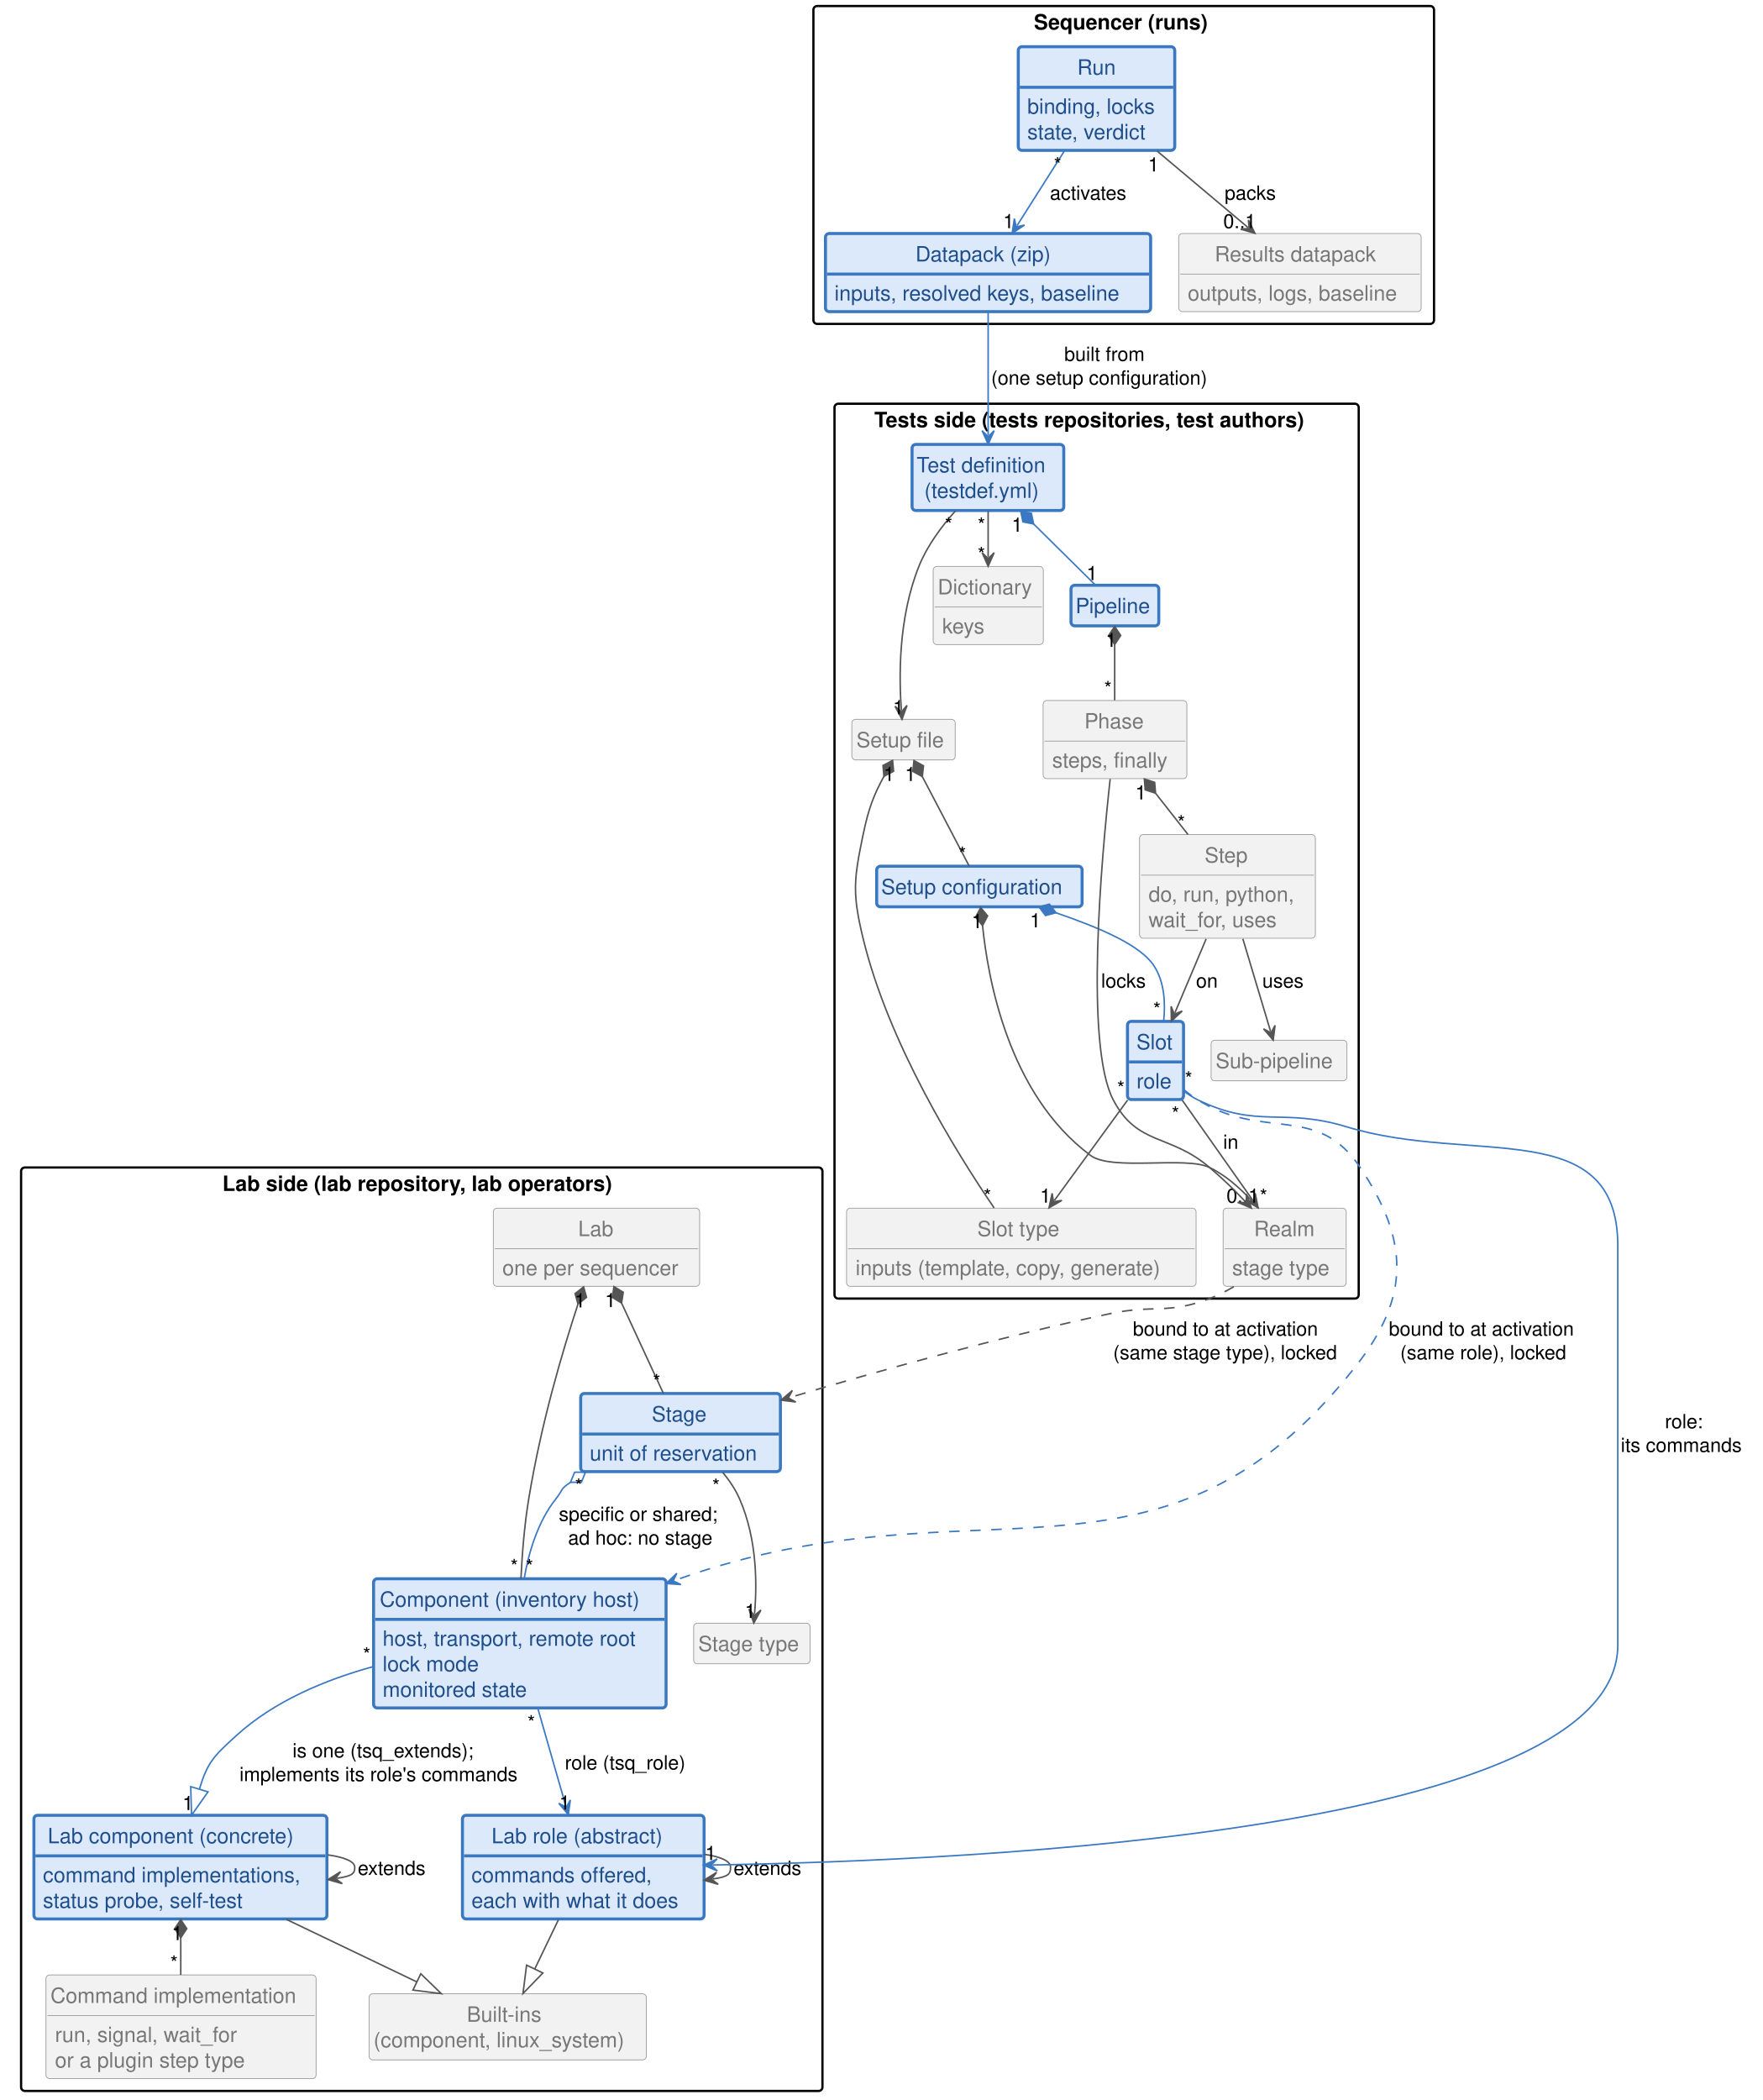
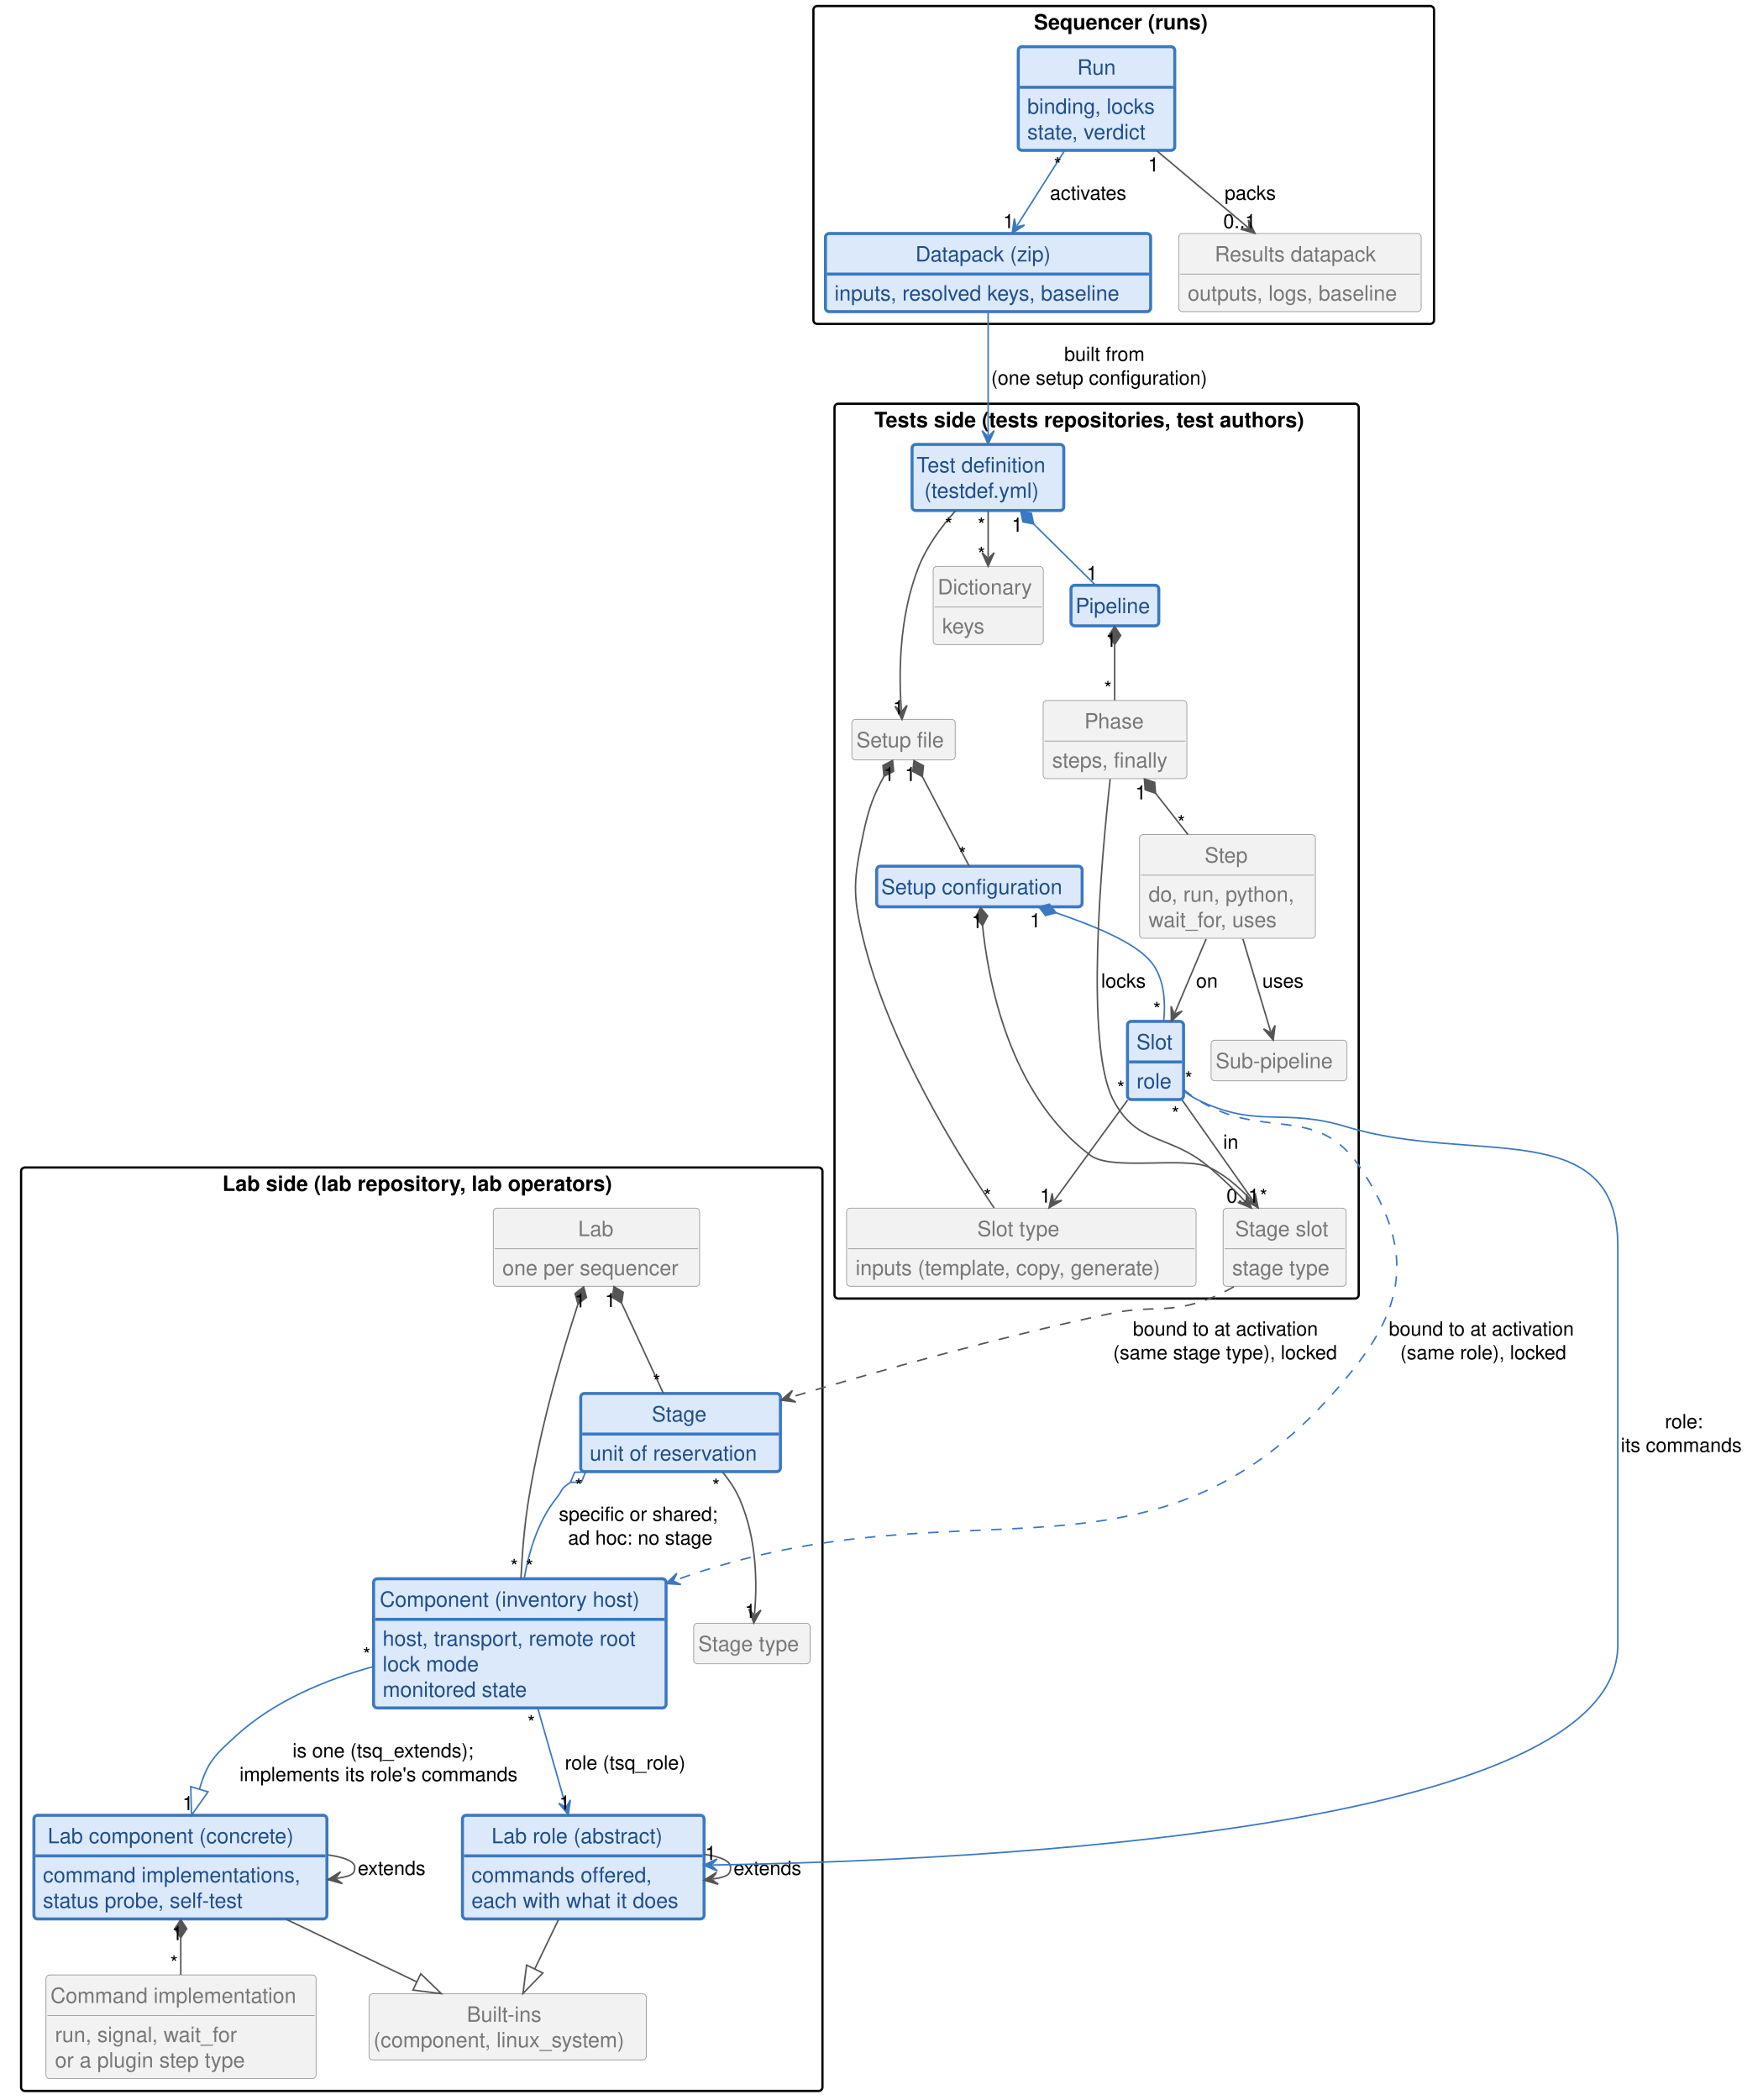
<svg xmlns="http://www.w3.org/2000/svg" contentStyleType="text/css" data-diagram-type="CLASS" height="1394px" preserveAspectRatio="none" style="width:1170px;height:1394px;background:#FFFFFF;" version="1.1" viewBox="0 0 1170 1394" width="1170px" zoomAndPan="magnify">
  <defs />
  <g>
    <g class="cluster" data-entity="labside" data-source-line="16" data-uid="ent0002" id="cluster_labside">
      <rect fill="none" height="613" rx="2.5" ry="2.5" style="stroke:#000000;stroke-width:1.5;" width="532" x="14" y="775" />
      <text fill="#000000" font-family="Helvetica" font-size="14" font-weight="bold" lengthAdjust="spacing" textLength="264.735" x="147.632" y="790.562">Lab side (lab repository, lab operators)</text>
    </g>
    <g class="cluster" data-entity="testside" data-source-line="44" data-uid="ent0011" id="cluster_testside">
      <rect fill="none" height="594" rx="2.5" ry="2.5" style="stroke:#000000;stroke-width:1.5;" width="348" x="554" y="268" />
      <text fill="#000000" font-family="Helvetica" font-size="14" font-weight="bold" lengthAdjust="spacing" textLength="295.101" x="580.45" y="283.562">Tests side (tests repositories, test authors)</text>
    </g>
    <g class="cluster" data-entity="runside" data-source-line="71" data-uid="ent0023" id="cluster_runside">
      <rect fill="none" height="211" rx="2.5" ry="2.5" style="stroke:#000000;stroke-width:1.5;" width="412" x="540" y="4" />
      <text fill="#000000" font-family="Helvetica" font-size="14" font-weight="bold" lengthAdjust="spacing" textLength="119.226" x="686.387" y="19.562">Sequencer (runs)</text>
    </g>
    <g class="entity" data-entity="Lab" data-source-line="17" data-uid="ent0003" id="entity_Lab">
      <rect fill="#F2F2F2" height="51.879" rx="2.5" ry="2.5" style="stroke:#9A9A9A;stroke-width:0.5;" width="136.975" x="327.5" y="802" />
      <text fill="#777777" font-family="Helvetica" font-size="14" lengthAdjust="spacing" textLength="24.35" x="383.812" y="820.562">Lab</text>
      <line style="stroke:#9A9A9A;stroke-width:0.5;" x1="328.5" x2="463.475" y1="828.939" y2="828.939" />
      <text fill="#777777" font-family="Helvetica" font-size="14" lengthAdjust="spacing" textLength="124.975" x="333.5" y="846.502">one per sequencer</text>
    </g>
    <g class="entity" data-entity="Stage" data-source-line="20" data-uid="ent0004" id="entity_Stage">
      <rect fill="#DCE9FA" height="51.879" rx="2.5" ry="2.5" style="stroke:#3A78C2;stroke-width:2;" width="132.593" x="385.5" y="925" />
      <text fill="#1F4E8C" font-family="Helvetica" font-size="14" lengthAdjust="spacing" textLength="38.172" x="432.71" y="943.562">Stage</text>
      <line style="stroke:#3A78C2;stroke-width:2;" x1="386.5" x2="517.093" y1="951.939" y2="951.939" />
      <text fill="#1F4E8C" font-family="Helvetica" font-size="14" lengthAdjust="spacing" textLength="120.593" x="391.5" y="969.502">unit of reservation</text>
    </g>
    <g class="entity" data-entity="StageType" data-source-line="23" data-uid="ent0005" id="entity_StageType">
      <rect fill="#F2F2F2" height="26.939" rx="2.5" ry="2.5" style="stroke:#9A9A9A;stroke-width:0.5;" width="77.292" x="460.5" y="1077.5" />
      <text fill="#777777" font-family="Helvetica" font-size="14" lengthAdjust="spacing" textLength="71.292" x="463.5" y="1096.062">Stage type</text>
    </g>
    <g class="entity" data-entity="Component" data-source-line="24" data-uid="ent0006" id="entity_Component">
      <rect fill="#DCE9FA" height="85.758" rx="2.5" ry="2.5" style="stroke:#3A78C2;stroke-width:2;" width="194.185" x="248" y="1048" />
      <text fill="#1F4E8C" font-family="Helvetica" font-size="14" lengthAdjust="spacing" textLength="185.944" x="252.12" y="1066.562">Component (inventory host)</text>
      <line style="stroke:#3A78C2;stroke-width:2;" x1="249" x2="441.185" y1="1074.939" y2="1074.939" />
      <text fill="#1F4E8C" font-family="Helvetica" font-size="14" lengthAdjust="spacing" textLength="182.185" x="254" y="1092.502">host, transport, remote root</text>
      <text fill="#1F4E8C" font-family="Helvetica" font-size="14" lengthAdjust="spacing" textLength="68.797" x="254" y="1109.441">lock mode</text>
      <text fill="#1F4E8C" font-family="Helvetica" font-size="14" lengthAdjust="spacing" textLength="103.811" x="254" y="1126.381">monitored state</text>
    </g>
    <g class="entity" data-entity="LabRole" data-source-line="29" data-uid="ent0007" id="entity_LabRole">
      <rect fill="#DCE9FA" height="68.818" rx="2.5" ry="2.5" style="stroke:#3A78C2;stroke-width:2;" width="160.422" x="307" y="1205" />
      <text fill="#1F4E8C" font-family="Helvetica" font-size="14" lengthAdjust="spacing" textLength="121.769" x="326.327" y="1223.562">Lab role (abstract)</text>
      <line style="stroke:#3A78C2;stroke-width:2;" x1="308" x2="466.422" y1="1231.939" y2="1231.939" />
      <text fill="#1F4E8C" font-family="Helvetica" font-size="14" lengthAdjust="spacing" textLength="129.91" x="313" y="1249.502">commands offered,</text>
      <text fill="#1F4E8C" font-family="Helvetica" font-size="14" lengthAdjust="spacing" textLength="148.422" x="313" y="1266.441">each with what it does</text>
    </g>
    <g class="entity" data-entity="LabComp" data-source-line="33" data-uid="ent0008" id="entity_LabComp">
      <rect fill="#DCE9FA" height="68.818" rx="2.5" ry="2.5" style="stroke:#3A78C2;stroke-width:2;" width="194.54" x="22.5" y="1205" />
      <text fill="#1F4E8C" font-family="Helvetica" font-size="14" lengthAdjust="spacing" textLength="176.183" x="31.679" y="1223.562">Lab component (concrete)</text>
      <line style="stroke:#3A78C2;stroke-width:2;" x1="23.5" x2="216.04" y1="1231.939" y2="1231.939" />
      <text fill="#1F4E8C" font-family="Helvetica" font-size="14" lengthAdjust="spacing" textLength="182.54" x="28.5" y="1249.502">command implementations,</text>
      <text fill="#1F4E8C" font-family="Helvetica" font-size="14" lengthAdjust="spacing" textLength="146.234" x="28.5" y="1266.441">status probe, self-test</text>
    </g>
    <g class="entity" data-entity="BaseType" data-source-line="37" data-uid="ent0009" id="entity_BaseType">
      <rect fill="#F2F2F2" height="43.879" rx="2.5" ry="2.5" style="stroke:#9A9A9A;stroke-width:0.5;" width="184.103" x="245" y="1323.5" />
      <text fill="#777777" font-family="Helvetica" font-size="14" lengthAdjust="spacing" textLength="54.291" x="309.906" y="1342.062">Built-ins</text>
      <text fill="#777777" font-family="Helvetica" font-size="14" lengthAdjust="spacing" textLength="178.103" x="248" y="1359.002">(component, linux_system)</text>
    </g>
    <g class="entity" data-entity="Command" data-source-line="38" data-uid="ent0010" id="entity_Command">
      <rect fill="#F2F2F2" height="68.818" rx="2.5" ry="2.5" style="stroke:#9A9A9A;stroke-width:0.5;" width="179.346" x="30.5" y="1311" />
      <text fill="#777777" font-family="Helvetica" font-size="14" lengthAdjust="spacing" textLength="173.346" x="33.5" y="1329.562">Command implementation</text>
      <line style="stroke:#9A9A9A;stroke-width:0.5;" x1="31.5" x2="208.846" y1="1337.939" y2="1337.939" />
      <text fill="#777777" font-family="Helvetica" font-size="14" lengthAdjust="spacing" textLength="129.172" x="36.5" y="1355.502">run, signal, wait_for</text>
      <text fill="#777777" font-family="Helvetica" font-size="14" lengthAdjust="spacing" textLength="135.652" x="36.5" y="1372.441">or a plugin step type</text>
    </g>
    <g class="entity" data-entity="TestDef" data-source-line="45" data-uid="ent0012" id="entity_TestDef">
      <rect fill="#DCE9FA" height="43.879" rx="2.5" ry="2.5" style="stroke:#3A78C2;stroke-width:2;" width="100.712" x="605.5" y="295" />
      <text fill="#1F4E8C" font-family="Helvetica" font-size="14" lengthAdjust="spacing" textLength="94.712" x="608.5" y="313.562">Test definition</text>
      <text fill="#1F4E8C" font-family="Helvetica" font-size="14" lengthAdjust="spacing" textLength="84.397" x="613.658" y="330.502">(testdef.yml)</text>
    </g>
    <g class="entity" data-entity="Setup" data-source-line="46" data-uid="ent0013" id="entity_Setup">
      <rect fill="#F2F2F2" height="26.939" rx="2.5" ry="2.5" style="stroke:#9A9A9A;stroke-width:0.5;" width="68.638" x="565.5" y="477.5" />
      <text fill="#777777" font-family="Helvetica" font-size="14" lengthAdjust="spacing" textLength="62.638" x="568.5" y="496.062">Setup file</text>
    </g>
    <g class="entity" data-entity="SetupConf" data-source-line="47" data-uid="ent0014" id="entity_SetupConf">
      <rect fill="#DCE9FA" height="26.939" rx="2.5" ry="2.5" style="stroke:#3A78C2;stroke-width:2;" width="136.382" x="582" y="575" />
      <text fill="#1F4E8C" font-family="Helvetica" font-size="14" lengthAdjust="spacing" textLength="130.382" x="585" y="593.562">Setup configuration</text>
    </g>
    <g class="entity" data-entity="LStage" data-source-line="48" data-uid="ent0015" id="entity_LStage">
      <rect fill="#F2F2F2" height="51.879" rx="2.5" ry="2.5" style="stroke:#9A9A9A;stroke-width:0.5;" width="81.699" x="812" y="802" />
-       <text fill="#777777" font-family="Helvetica" font-size="14" lengthAdjust="spacing" textLength="40.688" x="832.506" y="820.562">Realm</text>
+       <text fill="#777777" font-family="Helvetica" font-size="14" lengthAdjust="spacing" textLength="65.864" x="819.918" y="820.562">Stage slot</text>
      <line style="stroke:#9A9A9A;stroke-width:0.5;" x1="813" x2="892.699" y1="828.939" y2="828.939" />
      <text fill="#777777" font-family="Helvetica" font-size="14" lengthAdjust="spacing" textLength="69.699" x="818" y="846.502">stage type</text>
    </g>
    <g class="entity" data-entity="LComp" data-source-line="51" data-uid="ent0016" id="entity_LComp">
      <rect fill="#DCE9FA" height="51.879" rx="2.5" ry="2.5" style="stroke:#3A78C2;stroke-width:2;" width="37.218" x="748.5" y="678" />
      <text fill="#1F4E8C" font-family="Helvetica" font-size="14" lengthAdjust="spacing" textLength="25.348" x="754.435" y="696.562">Slot</text>
      <line style="stroke:#3A78C2;stroke-width:2;" x1="749.5" x2="784.718" y1="704.939" y2="704.939" />
      <text fill="#1F4E8C" font-family="Helvetica" font-size="14" lengthAdjust="spacing" textLength="25.218" x="754.5" y="722.502">role</text>
    </g>
    <g class="entity" data-entity="DpType" data-source-line="54" data-uid="ent0017" id="entity_DpType">
      <rect fill="#F2F2F2" height="51.879" rx="2.5" ry="2.5" style="stroke:#9A9A9A;stroke-width:0.5;" width="232.035" x="562" y="802" />
      <text fill="#777777" font-family="Helvetica" font-size="14" lengthAdjust="spacing" textLength="58.468" x="648.784" y="820.562">Slot type</text>
      <line style="stroke:#9A9A9A;stroke-width:0.5;" x1="563" x2="793.035" y1="828.939" y2="828.939" />
      <text fill="#777777" font-family="Helvetica" font-size="14" lengthAdjust="spacing" textLength="220.035" x="568" y="846.502">inputs (template, copy, generate)</text>
    </g>
    <g class="entity" data-entity="Dict" data-source-line="57" data-uid="ent0018" id="entity_Dict">
      <rect fill="#F2F2F2" height="51.879" rx="2.5" ry="2.5" style="stroke:#9A9A9A;stroke-width:0.5;" width="73.129" x="619.5" y="376" />
      <text fill="#777777" font-family="Helvetica" font-size="14" lengthAdjust="spacing" textLength="67.129" x="622.5" y="394.562">Dictionary</text>
      <line style="stroke:#9A9A9A;stroke-width:0.5;" x1="620.5" x2="691.629" y1="402.94" y2="402.94" />
      <text fill="#777777" font-family="Helvetica" font-size="14" lengthAdjust="spacing" textLength="31.104" x="625.5" y="420.502">keys</text>
    </g>
    <g class="entity" data-entity="Pipeline" data-source-line="60" data-uid="ent0019" id="entity_Pipeline">
      <rect fill="#DCE9FA" height="26.939" rx="2.5" ry="2.5" style="stroke:#3A78C2;stroke-width:2;" width="58.281" x="711" y="388.5" />
      <text fill="#1F4E8C" font-family="Helvetica" font-size="14" lengthAdjust="spacing" textLength="52.281" x="714" y="407.062">Pipeline</text>
    </g>
    <g class="entity" data-entity="Phase" data-source-line="61" data-uid="ent0020" id="entity_Phase">
      <rect fill="#F2F2F2" height="51.879" rx="2.5" ry="2.5" style="stroke:#9A9A9A;stroke-width:0.5;" width="95.419" x="692.5" y="465" />
      <text fill="#777777" font-family="Helvetica" font-size="14" lengthAdjust="spacing" textLength="40.633" x="719.893" y="483.562">Phase</text>
      <line style="stroke:#9A9A9A;stroke-width:0.5;" x1="693.5" x2="786.919" y1="491.94" y2="491.94" />
      <text fill="#777777" font-family="Helvetica" font-size="14" lengthAdjust="spacing" textLength="83.419" x="698.5" y="509.502">steps, finally</text>
    </g>
    <g class="entity" data-entity="Step" data-source-line="64" data-uid="ent0021" id="entity_Step">
      <rect fill="#F2F2F2" height="68.818" rx="2.5" ry="2.5" style="stroke:#9A9A9A;stroke-width:0.5;" width="116.727" x="756.5" y="554" />
      <text fill="#777777" font-family="Helvetica" font-size="14" lengthAdjust="spacing" textLength="30.297" x="799.715" y="572.562">Step</text>
      <line style="stroke:#9A9A9A;stroke-width:0.5;" x1="757.5" x2="872.227" y1="580.939" y2="580.939" />
      <text fill="#777777" font-family="Helvetica" font-size="14" lengthAdjust="spacing" textLength="104.727" x="762.5" y="598.502">do, run, python,</text>
      <text fill="#777777" font-family="Helvetica" font-size="14" lengthAdjust="spacing" textLength="91.711" x="762.5" y="615.441">wait_for, uses</text>
    </g>
    <g class="entity" data-entity="SubPipe" data-source-line="68" data-uid="ent0022" id="entity_SubPipe">
      <rect fill="#F2F2F2" height="26.939" rx="2.5" ry="2.5" style="stroke:#9A9A9A;stroke-width:0.5;" width="90.185" x="804" y="690.5" />
      <text fill="#777777" font-family="Helvetica" font-size="14" lengthAdjust="spacing" textLength="84.185" x="807" y="709.062">Sub-pipeline</text>
    </g>
    <g class="entity" data-entity="Datapack" data-source-line="72" data-uid="ent0024" id="entity_Datapack">
      <rect fill="#DCE9FA" height="51.879" rx="2.5" ry="2.5" style="stroke:#3A78C2;stroke-width:2;" width="215.875" x="548" y="155" />
      <text fill="#1F4E8C" font-family="Helvetica" font-size="14" lengthAdjust="spacing" textLength="96.366" x="607.754" y="173.562">Datapack (zip)</text>
      <line style="stroke:#3A78C2;stroke-width:2;" x1="549" x2="762.875" y1="181.94" y2="181.94" />
      <text fill="#1F4E8C" font-family="Helvetica" font-size="14" lengthAdjust="spacing" textLength="203.875" x="554" y="199.502">inputs, resolved keys, baseline</text>
    </g>
    <g class="entity" data-entity="Run" data-source-line="75" data-uid="ent0025" id="entity_Run">
      <rect fill="#DCE9FA" height="68.818" rx="2.5" ry="2.5" style="stroke:#3A78C2;stroke-width:2;" width="103.882" x="676" y="31" />
      <text fill="#1F4E8C" font-family="Helvetica" font-size="14" lengthAdjust="spacing" textLength="25.56" x="715.161" y="49.562">Run</text>
      <line style="stroke:#3A78C2;stroke-width:2;" x1="677" x2="778.882" y1="57.94" y2="57.94" />
      <text fill="#1F4E8C" font-family="Helvetica" font-size="14" lengthAdjust="spacing" textLength="91.882" x="682" y="75.502">binding, locks</text>
      <text fill="#1F4E8C" font-family="Helvetica" font-size="14" lengthAdjust="spacing" textLength="86.386" x="682" y="92.441">state, verdict</text>
    </g>
    <g class="entity" data-entity="Results" data-source-line="79" data-uid="ent0026" id="entity_Results">
      <rect fill="#F2F2F2" height="51.879" rx="2.5" ry="2.5" style="stroke:#9A9A9A;stroke-width:0.5;" width="160.976" x="782.5" y="155" />
      <text fill="#777777" font-family="Helvetica" font-size="14" lengthAdjust="spacing" textLength="113.128" x="806.424" y="173.562">Results datapack</text>
      <line style="stroke:#9A9A9A;stroke-width:0.5;" x1="783.5" x2="942.476" y1="181.94" y2="181.94" />
      <text fill="#777777" font-family="Helvetica" font-size="14" lengthAdjust="spacing" textLength="148.976" x="788.5" y="199.502">outputs, logs, baseline</text>
    </g>
    <g class="link" data-entity-1="Lab" data-entity-2="Stage" data-uid="lnk27" id="link_Lab_Stage">
      <polygon fill="#555555" points="407.603,854.071,406.493,861.196,412.643,864.962,413.753,857.836,407.603,854.071" style="stroke:#555555;stroke-width:1;" />
      <path d="M412.643,864.962 C422.254,885.728 430.805,904.203 440.412,924.961" fill="none" style="stroke:#555555;stroke-width:1;" />
      <text fill="#000000" font-family="Helvetica" font-size="13" lengthAdjust="spacing" textLength="6.513" x="433.412" y="921.555">*</text>
      <text fill="#000000" font-family="Helvetica" font-size="13" lengthAdjust="spacing" textLength="5.288" x="401.603" y="867.665">1</text>
    </g>
    <g class="link" data-entity-1="Lab" data-entity-2="Component" data-uid="lnk28" id="link_Lab_Component">
      <polygon fill="#555555" points="387.443,854.241,381.778,858.703,383.717,865.649,389.383,861.187,387.443,854.241" style="stroke:#555555;stroke-width:1;" />
      <path d="M383.717,865.649 C373.189,897.885 359.404,944.183 351,995 C348.169,1012.12 346.651,1031.178 345.845,1047.704" fill="none" style="stroke:#555555;stroke-width:1;" />
      <text fill="#000000" font-family="Helvetica" font-size="13" lengthAdjust="spacing" textLength="6.513" x="338.845" y="1044.297">*</text>
      <text fill="#000000" font-family="Helvetica" font-size="13" lengthAdjust="spacing" textLength="5.288" x="381.443" y="867.835">1</text>
    </g>
    <g class="link" data-entity-1="Stage" data-entity-2="Component" data-uid="lnk29" id="link_Stage_Component">
      <polygon fill="none" points="388.688,977.238,381.477,977.287,378.748,983.962,385.959,983.913,388.688,977.238" style="stroke:#3A78C2;stroke-width:1;" />
      <path d="M378.748,983.962 C371.343,988.971 374.443,988.132 369,995 C357.167,1009.932 351.094,1029.983 348.006,1047.814" fill="none" style="stroke:#3A78C2;stroke-width:1;" />
      <text fill="#000000" font-family="Helvetica" font-size="13" lengthAdjust="spacing" textLength="114.569" x="371" y="1009.594">specific or shared;</text>
      <text fill="#000000" font-family="Helvetica" font-size="13" lengthAdjust="spacing" textLength="102.324" x="377.122" y="1025.323">ad hoc: no stage</text>
      <text fill="#000000" font-family="Helvetica" font-size="13" lengthAdjust="spacing" textLength="6.513" x="349.006" y="1044.408">*</text>
      <text fill="#000000" font-family="Helvetica" font-size="13" lengthAdjust="spacing" textLength="6.513" x="381.688" y="990.832">*</text>
    </g>
    <g class="link" data-entity-1="Stage" data-entity-2="StageType" data-uid="lnk30" id="link_Stage_StageType">
      <polygon fill="#555555" points="500.42,1077.39,505.16,1068.757,500.839,1072.407,497.188,1068.086,500.42,1077.39" style="stroke:#555555;stroke-width:1;" />
      <path d="M479.784,977.342 C484.233,982.736 488.266,988.716 491,995 C502.951,1022.471 502.505,1052.607 500.923,1071.411" fill="none" style="stroke:#555555;stroke-width:1;" />
      <text fill="#000000" font-family="Helvetica" font-size="13" lengthAdjust="spacing" textLength="5.288" x="494.42" y="1073.983">1</text>
      <text fill="#000000" font-family="Helvetica" font-size="13" lengthAdjust="spacing" textLength="6.513" x="472.784" y="990.936">*</text>
    </g>
    <g class="link" data-entity-1="Component" data-entity-2="LabRole" data-uid="lnk31" id="link_Component_LabRole">
      <polygon fill="#3A78C2" points="377.275,1204.579,378.64,1194.825,375.897,1199.773,370.95,1197.03,377.275,1204.579" style="stroke:#3A78C2;stroke-width:1;" />
      <path d="M357.148,1134.374 C363.544,1156.683 369.627,1177.902 375.622,1198.812" fill="none" style="stroke:#3A78C2;stroke-width:1;" />
      <text fill="#000000" font-family="Helvetica" font-size="13" lengthAdjust="spacing" textLength="84.976" x="375" y="1174.594">role (tsq_role)</text>
      <text fill="#000000" font-family="Helvetica" font-size="13" lengthAdjust="spacing" textLength="5.288" x="371.275" y="1201.173">1</text>
      <text fill="#000000" font-family="Helvetica" font-size="13" lengthAdjust="spacing" textLength="6.513" x="350.148" y="1147.968">*</text>
    </g>
    <g class="link" data-entity-1="Component" data-entity-2="LabComp" data-uid="lnk32" id="link_Component_LabComp">
      <polygon fill="none" points="127.152,1204.946,138.102,1189.45,126.615,1185.98,127.152,1204.946" style="stroke:#3A78C2;stroke-width:1;" />
      <path d="M247.921,1106.278 C215.901,1115.043 182.099,1129.185 157,1152 C141.771,1165.843 137.776,1169.783 132.358,1187.715" fill="none" style="stroke:#3A78C2;stroke-width:1;" />
      <text fill="#000000" font-family="Helvetica" font-size="13" lengthAdjust="spacing" textLength="127.797" x="194.198" y="1166.594">is one (tsq_extends);</text>
      <text fill="#000000" font-family="Helvetica" font-size="13" lengthAdjust="spacing" textLength="198.193" x="159" y="1182.323">implements its role's commands</text>
      <text fill="#000000" font-family="Helvetica" font-size="13" lengthAdjust="spacing" textLength="5.288" x="121.152" y="1201.539">1</text>
      <text fill="#000000" font-family="Helvetica" font-size="13" lengthAdjust="spacing" textLength="6.513" x="240.921" y="1102.872">*</text>
    </g>
    <g class="link" data-entity-1="LabRole" data-entity-2="LabRole" data-uid="lnk33" id="link_LabRole_LabRole">
      <polygon fill="#555555" points="467.36,1248.098,476.823,1250.828,472.312,1247.413,475.727,1242.903,467.36,1248.098" style="stroke:#555555;stroke-width:1;" />
      <path d="M467.36,1230.902 C477.966,1232.368 485,1235.234 485,1239.5 C485,1243.766 483.909,1245.81 473.303,1247.276" fill="none" style="stroke:#555555;stroke-width:1;" />
      <text fill="#000000" font-family="Helvetica" font-size="13" lengthAdjust="spacing" textLength="49.01" x="487" y="1244.594">extends</text>
    </g>
    <g class="link" data-entity-1="LabComp" data-entity-2="LabComp" data-uid="lnk34" id="link_LabComp_LabComp">
      <polygon fill="#555555" points="217.744,1247.702,227.224,1250.375,222.693,1246.988,226.081,1242.457,217.744,1247.702" style="stroke:#555555;stroke-width:1;" />
      <path d="M217.744,1231.298 C228.534,1232.856 235.5,1235.59 235.5,1239.5 C235.5,1243.41 234.472,1245.287 223.683,1246.845" fill="none" style="stroke:#555555;stroke-width:1;" />
      <text fill="#000000" font-family="Helvetica" font-size="13" lengthAdjust="spacing" textLength="49.01" x="237.5" y="1244.594">extends</text>
    </g>
    <g class="link" data-entity-1="LabRole" data-entity-2="BaseType" data-uid="lnk35" id="link_LabRole_BaseType">
      <polygon fill="none" points="347.19,1323.305,360.397,1309.682,349.582,1304.483,347.19,1323.305" style="stroke:#555555;stroke-width:1;" />
      <path d="M370.766,1274.266 C363.01,1290.399 361.765,1292.99 354.989,1307.083" fill="none" style="stroke:#555555;stroke-width:1;" />
    </g>
    <g class="link" data-entity-1="LabComp" data-entity-2="BaseType" data-uid="lnk36" id="link_LabComp_BaseType">
      <polygon fill="none" points="292.978,1323.402,279.339,1310.212,274.153,1321.033,292.978,1323.402" style="stroke:#555555;stroke-width:1;" />
      <path d="M190.154,1274.122 C223.959,1290.324 247.231,1301.477 276.746,1315.622" fill="none" style="stroke:#555555;stroke-width:1;" />
    </g>
    <g class="link" data-entity-1="LabComp" data-entity-2="Command" data-uid="lnk37" id="link_LabComp_Command">
      <polygon fill="#555555" points="120,1274.266,116,1280.266,120,1286.266,124,1280.266,120,1274.266" style="stroke:#555555;stroke-width:1;" />
      <path d="M120,1286.266 C120,1298.009 120,1299.174 120,1310.904" fill="none" style="stroke:#555555;stroke-width:1;" />
      <text fill="#000000" font-family="Helvetica" font-size="13" lengthAdjust="spacing" textLength="6.513" x="113" y="1307.497">*</text>
      <text fill="#000000" font-family="Helvetica" font-size="13" lengthAdjust="spacing" textLength="5.288" x="114" y="1287.86">1</text>
    </g>
    <g class="link" data-entity-1="TestDef" data-entity-2="Setup" data-uid="lnk38" id="link_TestDef_Setup">
      <polygon fill="#555555" points="598.817,477.488,602.161,468.224,598.458,472.501,594.181,468.798,598.817,477.488" style="stroke:#555555;stroke-width:1;" />
      <path d="M634.245,339.175 C625.136,349.398 615.421,362.389 610,376 C596.18,410.7 596.835,449.931 598.386,471.503" fill="none" style="stroke:#555555;stroke-width:1;" />
      <text fill="#000000" font-family="Helvetica" font-size="13" lengthAdjust="spacing" textLength="5.288" x="592.817" y="474.082">1</text>
      <text fill="#000000" font-family="Helvetica" font-size="13" lengthAdjust="spacing" textLength="6.513" x="627.245" y="352.769">*</text>
    </g>
    <g class="link" data-entity-1="TestDef" data-entity-2="Pipeline" data-uid="lnk39" id="link_TestDef_Pipeline">
      <polygon fill="#3A78C2" points="677.632,339.375,679.089,346.437,686.168,347.809,684.712,340.746,677.632,339.375" style="stroke:#3A78C2;stroke-width:1;" />
      <path d="M686.168,347.809 C701.918,363.371 714.174,375.481 727.319,388.47" fill="none" style="stroke:#3A78C2;stroke-width:1;" />
      <text fill="#000000" font-family="Helvetica" font-size="13" lengthAdjust="spacing" textLength="5.288" x="721.319" y="385.064">1</text>
      <text fill="#000000" font-family="Helvetica" font-size="13" lengthAdjust="spacing" textLength="5.288" x="671.632" y="352.968">1</text>
    </g>
    <g class="link" data-entity-1="TestDef" data-entity-2="Dict" data-uid="lnk40" id="link_TestDef_Dict">
      <polygon fill="#555555" points="656,375.865,660,366.865,656,370.865,652,366.865,656,375.865" style="stroke:#555555;stroke-width:1;" />
      <path d="M656,339.375 C656,350.518 656,358.216 656,369.865" fill="none" style="stroke:#555555;stroke-width:1;" />
      <text fill="#000000" font-family="Helvetica" font-size="13" lengthAdjust="spacing" textLength="6.513" x="649" y="372.459">*</text>
      <text fill="#000000" font-family="Helvetica" font-size="13" lengthAdjust="spacing" textLength="6.513" x="649" y="352.968">*</text>
    </g>
    <g class="link" data-entity-1="Setup" data-entity-2="SetupConf" data-uid="lnk41" id="link_Setup_SetupConf">
      <polygon fill="#555555" points="606.743,504.88,605.982,512.05,612.309,515.511,613.07,508.34,606.743,504.88" style="stroke:#555555;stroke-width:1;" />
      <path d="M612.309,515.511 C621.905,533.839 633.826,556.609 643.364,574.824" fill="none" style="stroke:#555555;stroke-width:1;" />
      <text fill="#000000" font-family="Helvetica" font-size="13" lengthAdjust="spacing" textLength="6.513" x="636.364" y="571.418">*</text>
      <text fill="#000000" font-family="Helvetica" font-size="13" lengthAdjust="spacing" textLength="5.288" x="600.743" y="518.473">1</text>
    </g>
    <g class="link" data-entity-1="Setup" data-entity-2="DpType" data-uid="lnk42" id="link_Setup_DpType">
      <polygon fill="#555555" points="592.569,504.783,586.189,508.144,586.837,515.326,593.217,511.964,592.569,504.783" style="stroke:#555555;stroke-width:1;" />
      <path d="M586.837,515.326 C580.213,527.512 576.735,536.07 573,554 C566.746,584.022 565.78,593.195 573,623 C589.834,692.49 634.683,764.826 659.985,801.853" fill="none" style="stroke:#555555;stroke-width:1;" />
      <text fill="#000000" font-family="Helvetica" font-size="13" lengthAdjust="spacing" textLength="6.513" x="652.985" y="798.447">*</text>
      <text fill="#000000" font-family="Helvetica" font-size="13" lengthAdjust="spacing" textLength="5.288" x="586.569" y="518.376">1</text>
    </g>
    <g class="link" data-entity-1="SetupConf" data-entity-2="LStage" data-uid="lnk43" id="link_SetupConf_LStage">
      <polygon fill="#555555" points="651.045,602.478,647.682,608.857,652.276,614.415,655.639,608.036,651.045,602.478" style="stroke:#555555;stroke-width:1;" />
      <path d="M652.276,614.415 C655.739,647.993 668.767,726.017 724,767 C738.17,777.514 787.134,767.278 803,775 C815.612,781.139 826.759,791.859 835.309,801.977" fill="none" style="stroke:#555555;stroke-width:1;" />
      <text fill="#000000" font-family="Helvetica" font-size="13" lengthAdjust="spacing" textLength="6.513" x="836.309" y="798.571">*</text>
      <text fill="#000000" font-family="Helvetica" font-size="13" lengthAdjust="spacing" textLength="5.288" x="645.045" y="616.072">1</text>
    </g>
    <g class="link" data-entity-1="SetupConf" data-entity-2="LComp" data-uid="lnk44" id="link_SetupConf_LComp">
      <polygon fill="#3A78C2" points="689.713,602.003,694.082,607.74,701.058,605.912,696.688,600.176,689.713,602.003" style="stroke:#3A78C2;stroke-width:1;" />
      <path d="M701.058,605.912 C730.983,616.223 757.002,627.402 766,641 C773.069,651.684 773.782,665.832 772.521,677.915" fill="none" style="stroke:#3A78C2;stroke-width:1;" />
      <text fill="#000000" font-family="Helvetica" font-size="13" lengthAdjust="spacing" textLength="6.513" x="765.521" y="674.509">*</text>
      <text fill="#000000" font-family="Helvetica" font-size="13" lengthAdjust="spacing" textLength="5.288" x="683.713" y="615.597">1</text>
    </g>
    <g class="link" data-entity-1="LComp" data-entity-2="LStage" data-uid="lnk45" id="link_LComp_LStage">
      <polygon fill="#555555" points="835.204,801.754,833.288,792.093,832.323,797.667,826.749,796.702,835.204,801.754" style="stroke:#555555;stroke-width:1;" />
      <path d="M784.819,730.279 C799.579,751.217 816.993,775.921 831.747,796.85" fill="none" style="stroke:#555555;stroke-width:1;" />
      <text fill="#000000" font-family="Helvetica" font-size="13" lengthAdjust="spacing" textLength="10.829" x="812" y="762.594">in</text>
      <text fill="#000000" font-family="Helvetica" font-size="13" lengthAdjust="spacing" textLength="20.979" x="814.204" y="798.348">0..1</text>
      <text fill="#000000" font-family="Helvetica" font-size="13" lengthAdjust="spacing" textLength="6.513" x="777.819" y="743.872">*</text>
    </g>
    <g class="link" data-entity-1="LComp" data-entity-2="DpType" data-uid="lnk46" id="link_LComp_DpType">
      <polygon fill="#555555" points="696.417,801.754,704.953,796.84,699.364,797.715,698.49,792.126,696.417,801.754" style="stroke:#555555;stroke-width:1;" />
      <path d="M748.559,730.279 C733.284,751.217 715.221,775.977 699.953,796.907" fill="none" style="stroke:#555555;stroke-width:1;" />
      <text fill="#000000" font-family="Helvetica" font-size="13" lengthAdjust="spacing" textLength="5.288" x="690.417" y="798.348">1</text>
      <text fill="#000000" font-family="Helvetica" font-size="13" lengthAdjust="spacing" textLength="6.513" x="741.559" y="726.872">*</text>
    </g>
    <g class="link" data-entity-1="LComp" data-entity-2="LabRole" data-uid="lnk47" id="link_LComp_LabRole">
      <polygon fill="#3A78C2" points="467.152,1238.114,476.218,1241.962,472.151,1238.03,476.084,1233.964,467.152,1238.114" style="stroke:#3A78C2;stroke-width:1;" />
      <path d="M785.562,724.002 C788.537,726.301 791.721,728.398 795,730 C835.184,749.627 851.233,734.924 894,748 C977.548,773.544 1074,739.634 1074,827 C1074,827 1074,827 1074,1092 C1074,1214.867 654.374,1234.977 473.151,1238.013" fill="none" style="stroke:#3A78C2;stroke-width:1;" />
      <text fill="#000000" font-family="Helvetica" font-size="13" lengthAdjust="spacing" textLength="27.162" x="1105.279" y="948.094">role:</text>
      <text fill="#000000" font-family="Helvetica" font-size="13" lengthAdjust="spacing" textLength="85.719" x="1076" y="963.823">its commands</text>
      <text fill="#000000" font-family="Helvetica" font-size="13" lengthAdjust="spacing" textLength="5.288" x="468.152" y="1234.707">1</text>
      <text fill="#000000" font-family="Helvetica" font-size="13" lengthAdjust="spacing" textLength="6.513" x="786.562" y="720.596">*</text>
    </g>
    <g class="link" data-entity-1="Pipeline" data-entity-2="Phase" data-uid="lnk48" id="link_Pipeline_Phase">
      <polygon fill="#555555" points="740,415.837,736,421.837,740,427.837,744,421.837,740,415.837" style="stroke:#555555;stroke-width:1;" />
      <path d="M740,427.837 C740,440.694 740,448.821 740,464.865" fill="none" style="stroke:#555555;stroke-width:1;" />
      <text fill="#000000" font-family="Helvetica" font-size="13" lengthAdjust="spacing" textLength="6.513" x="733" y="461.459">*</text>
      <text fill="#000000" font-family="Helvetica" font-size="13" lengthAdjust="spacing" textLength="5.288" x="734" y="429.431">1</text>
    </g>
    <g class="link" data-entity-1="Phase" data-entity-2="Step" data-uid="lnk49" id="link_Phase_Step">
      <polygon fill="#555555" points="759.705,517.091,760.265,524.281,767.117,526.529,766.557,519.34,759.705,517.091" style="stroke:#555555;stroke-width:1;" />
      <path d="M767.117,526.529 C775.971,537.803 779.136,541.833 788.657,553.956" fill="none" style="stroke:#555555;stroke-width:1;" />
      <text fill="#000000" font-family="Helvetica" font-size="13" lengthAdjust="spacing" textLength="6.513" x="781.657" y="550.55">*</text>
      <text fill="#000000" font-family="Helvetica" font-size="13" lengthAdjust="spacing" textLength="5.288" x="753.705" y="530.685">1</text>
    </g>
    <g class="link" data-entity-1="Step" data-entity-2="SubPipe" data-uid="lnk50" id="link_Step_SubPipe">
      <polygon fill="#555555" points="845.23,690.416,846.479,680.646,843.795,685.626,838.816,682.942,845.23,690.416" style="stroke:#555555;stroke-width:1;" />
      <path d="M825.109,623.246 C831.882,645.856 838.69,668.582 843.509,684.668" fill="none" style="stroke:#555555;stroke-width:1;" />
      <text fill="#000000" font-family="Helvetica" font-size="13" lengthAdjust="spacing" textLength="28.99" x="838" y="655.594">uses</text>
    </g>
    <g class="link" data-entity-1="Step" data-entity-2="LComp" data-uid="lnk51" id="link_Step_LComp">
      <polygon fill="#555555" points="777.633,677.857,784.823,671.126,779.581,673.252,777.455,668.01,777.633,677.857" style="stroke:#555555;stroke-width:1;" />
      <path d="M800.728,623.246 C793.322,640.759 786.765,656.263 779.97,672.331" fill="none" style="stroke:#555555;stroke-width:1;" />
      <text fill="#000000" font-family="Helvetica" font-size="13" lengthAdjust="spacing" textLength="15.476" x="794" y="655.594">on</text>
    </g>
    <g class="link" data-entity-1="Phase" data-entity-2="LStage" data-uid="lnk52" id="link_Phase_LStage">
      <polygon fill="#555555" points="830.767,801.952,827.515,792.655,827.341,798.31,821.687,798.136,830.767,801.952" style="stroke:#555555;stroke-width:1;" />
      <path d="M737.011,517.119 C731.111,570.558 720.099,693.605 739,730 C755.026,760.859 776.606,752.363 803,775 C812.602,783.235 818.299,788.695 826.656,797.581" fill="none" style="stroke:#555555;stroke-width:1;" />
      <text fill="#000000" font-family="Helvetica" font-size="13" lengthAdjust="spacing" textLength="32.367" x="731" y="655.594">locks</text>
    </g>
    <g class="link" data-entity-1="Datapack" data-entity-2="TestDef" data-uid="lnk53" id="link_Datapack_TestDef">
      <polygon fill="#3A78C2" points="656,294.876,660,285.876,656,289.876,652,285.876,656,294.876" style="stroke:#3A78C2;stroke-width:1;" />
      <path d="M656,207.204 C656,232.526 656,265.109 656,288.876" fill="none" style="stroke:#3A78C2;stroke-width:1;" />
      <text fill="#000000" font-family="Helvetica" font-size="13" lengthAdjust="spacing" textLength="58.741" x="706.521" y="239.594">built from</text>
      <text fill="#000000" font-family="Helvetica" font-size="13" lengthAdjust="spacing" textLength="155.784" x="658" y="255.323">(one setup configuration)</text>
    </g>
    <g class="link" data-entity-1="Run" data-entity-2="Datapack" data-uid="lnk54" id="link_Run_Datapack">
      <polygon fill="#3A78C2" points="671.95,154.857,680.149,149.4,674.628,150.635,673.393,145.114,671.95,154.857" style="stroke:#3A78C2;stroke-width:1;" />
      <path d="M706.593,100.246 C695.483,117.759 685.356,133.723 675.164,149.79" fill="none" style="stroke:#3A78C2;stroke-width:1;" />
      <text fill="#000000" font-family="Helvetica" font-size="13" lengthAdjust="spacing" textLength="55.428" x="697" y="132.594">activates</text>
      <text fill="#000000" font-family="Helvetica" font-size="13" lengthAdjust="spacing" textLength="5.288" x="665.95" y="151.451">1</text>
      <text fill="#000000" font-family="Helvetica" font-size="13" lengthAdjust="spacing" textLength="6.513" x="699.593" y="113.84">*</text>
    </g>
    <g class="link" data-entity-1="LStage" data-entity-2="Stage" data-uid="lnk55" id="link_LStage_Stage">
      <polygon fill="#555555" points="518.546,929.415,528.315,930.666,523.336,927.981,526.021,923.002,518.546,929.415" style="stroke:#555555;stroke-width:1;" />
      <path d="M819.086,854.128 C813.888,857.157 808.437,859.911 803,862 C775.306,872.642 766.024,865.851 737,872 C661.346,888.027 581.712,910.505 524.294,927.694" fill="none" style="stroke:#555555;stroke-width:1;stroke-dasharray:7,7;" />
      <text fill="#000000" font-family="Helvetica" font-size="13" lengthAdjust="spacing" textLength="133.263" x="752.086" y="886.594">bound to at activation</text>
      <text fill="#000000" font-family="Helvetica" font-size="13" lengthAdjust="spacing" textLength="159.434" x="739" y="902.323">(same stage type), locked</text>
    </g>
    <g class="link" data-entity-1="LComp" data-entity-2="Component" data-uid="lnk56" id="link_LComp_Component">
      <polygon fill="#3A78C2" points="442.225,1051.158,452.051,1051.831,446.922,1049.444,449.308,1044.316,442.225,1051.158" style="stroke:#3A78C2;stroke-width:1;" />
      <path d="M785.599,723.118 C788.615,725.602 791.801,727.986 795,730 C839.007,757.702 874.156,731.733 903,775 C935.551,823.826 936.281,860.878 900,907 C770.68,1071.395 648.137,978.096 451,1048 C448.108,1049.025 450.815,1048.024 447.861,1049.102" fill="none" style="stroke:#3A78C2;stroke-width:1;stroke-dasharray:7,7;" />
      <text fill="#000000" font-family="Helvetica" font-size="13" lengthAdjust="spacing" textLength="133.263" x="922" y="886.594">bound to at activation</text>
      <text fill="#000000" font-family="Helvetica" font-size="13" lengthAdjust="spacing" textLength="118.13" x="929.566" y="902.323">(same role), locked</text>
    </g>
    <g class="link" data-entity-1="Run" data-entity-2="Results" data-uid="lnk57" id="link_Run_Results">
      <polygon fill="#555555" points="833.094,154.857,828.779,146.004,829.267,151.639,823.631,152.127,833.094,154.857" style="stroke:#555555;stroke-width:1;" />
      <path d="M768.139,100.246 C788.969,117.759 809.39,134.928 828.501,150.996" fill="none" style="stroke:#555555;stroke-width:1;" />
      <text fill="#000000" font-family="Helvetica" font-size="13" lengthAdjust="spacing" textLength="36.683" x="813" y="132.594">packs</text>
      <text fill="#000000" font-family="Helvetica" font-size="13" lengthAdjust="spacing" textLength="20.979" x="812.094" y="151.451">0..1</text>
      <text fill="#000000" font-family="Helvetica" font-size="13" lengthAdjust="spacing" textLength="5.288" x="762.139" y="113.84">1</text>
    </g>
  </g>
</svg>
